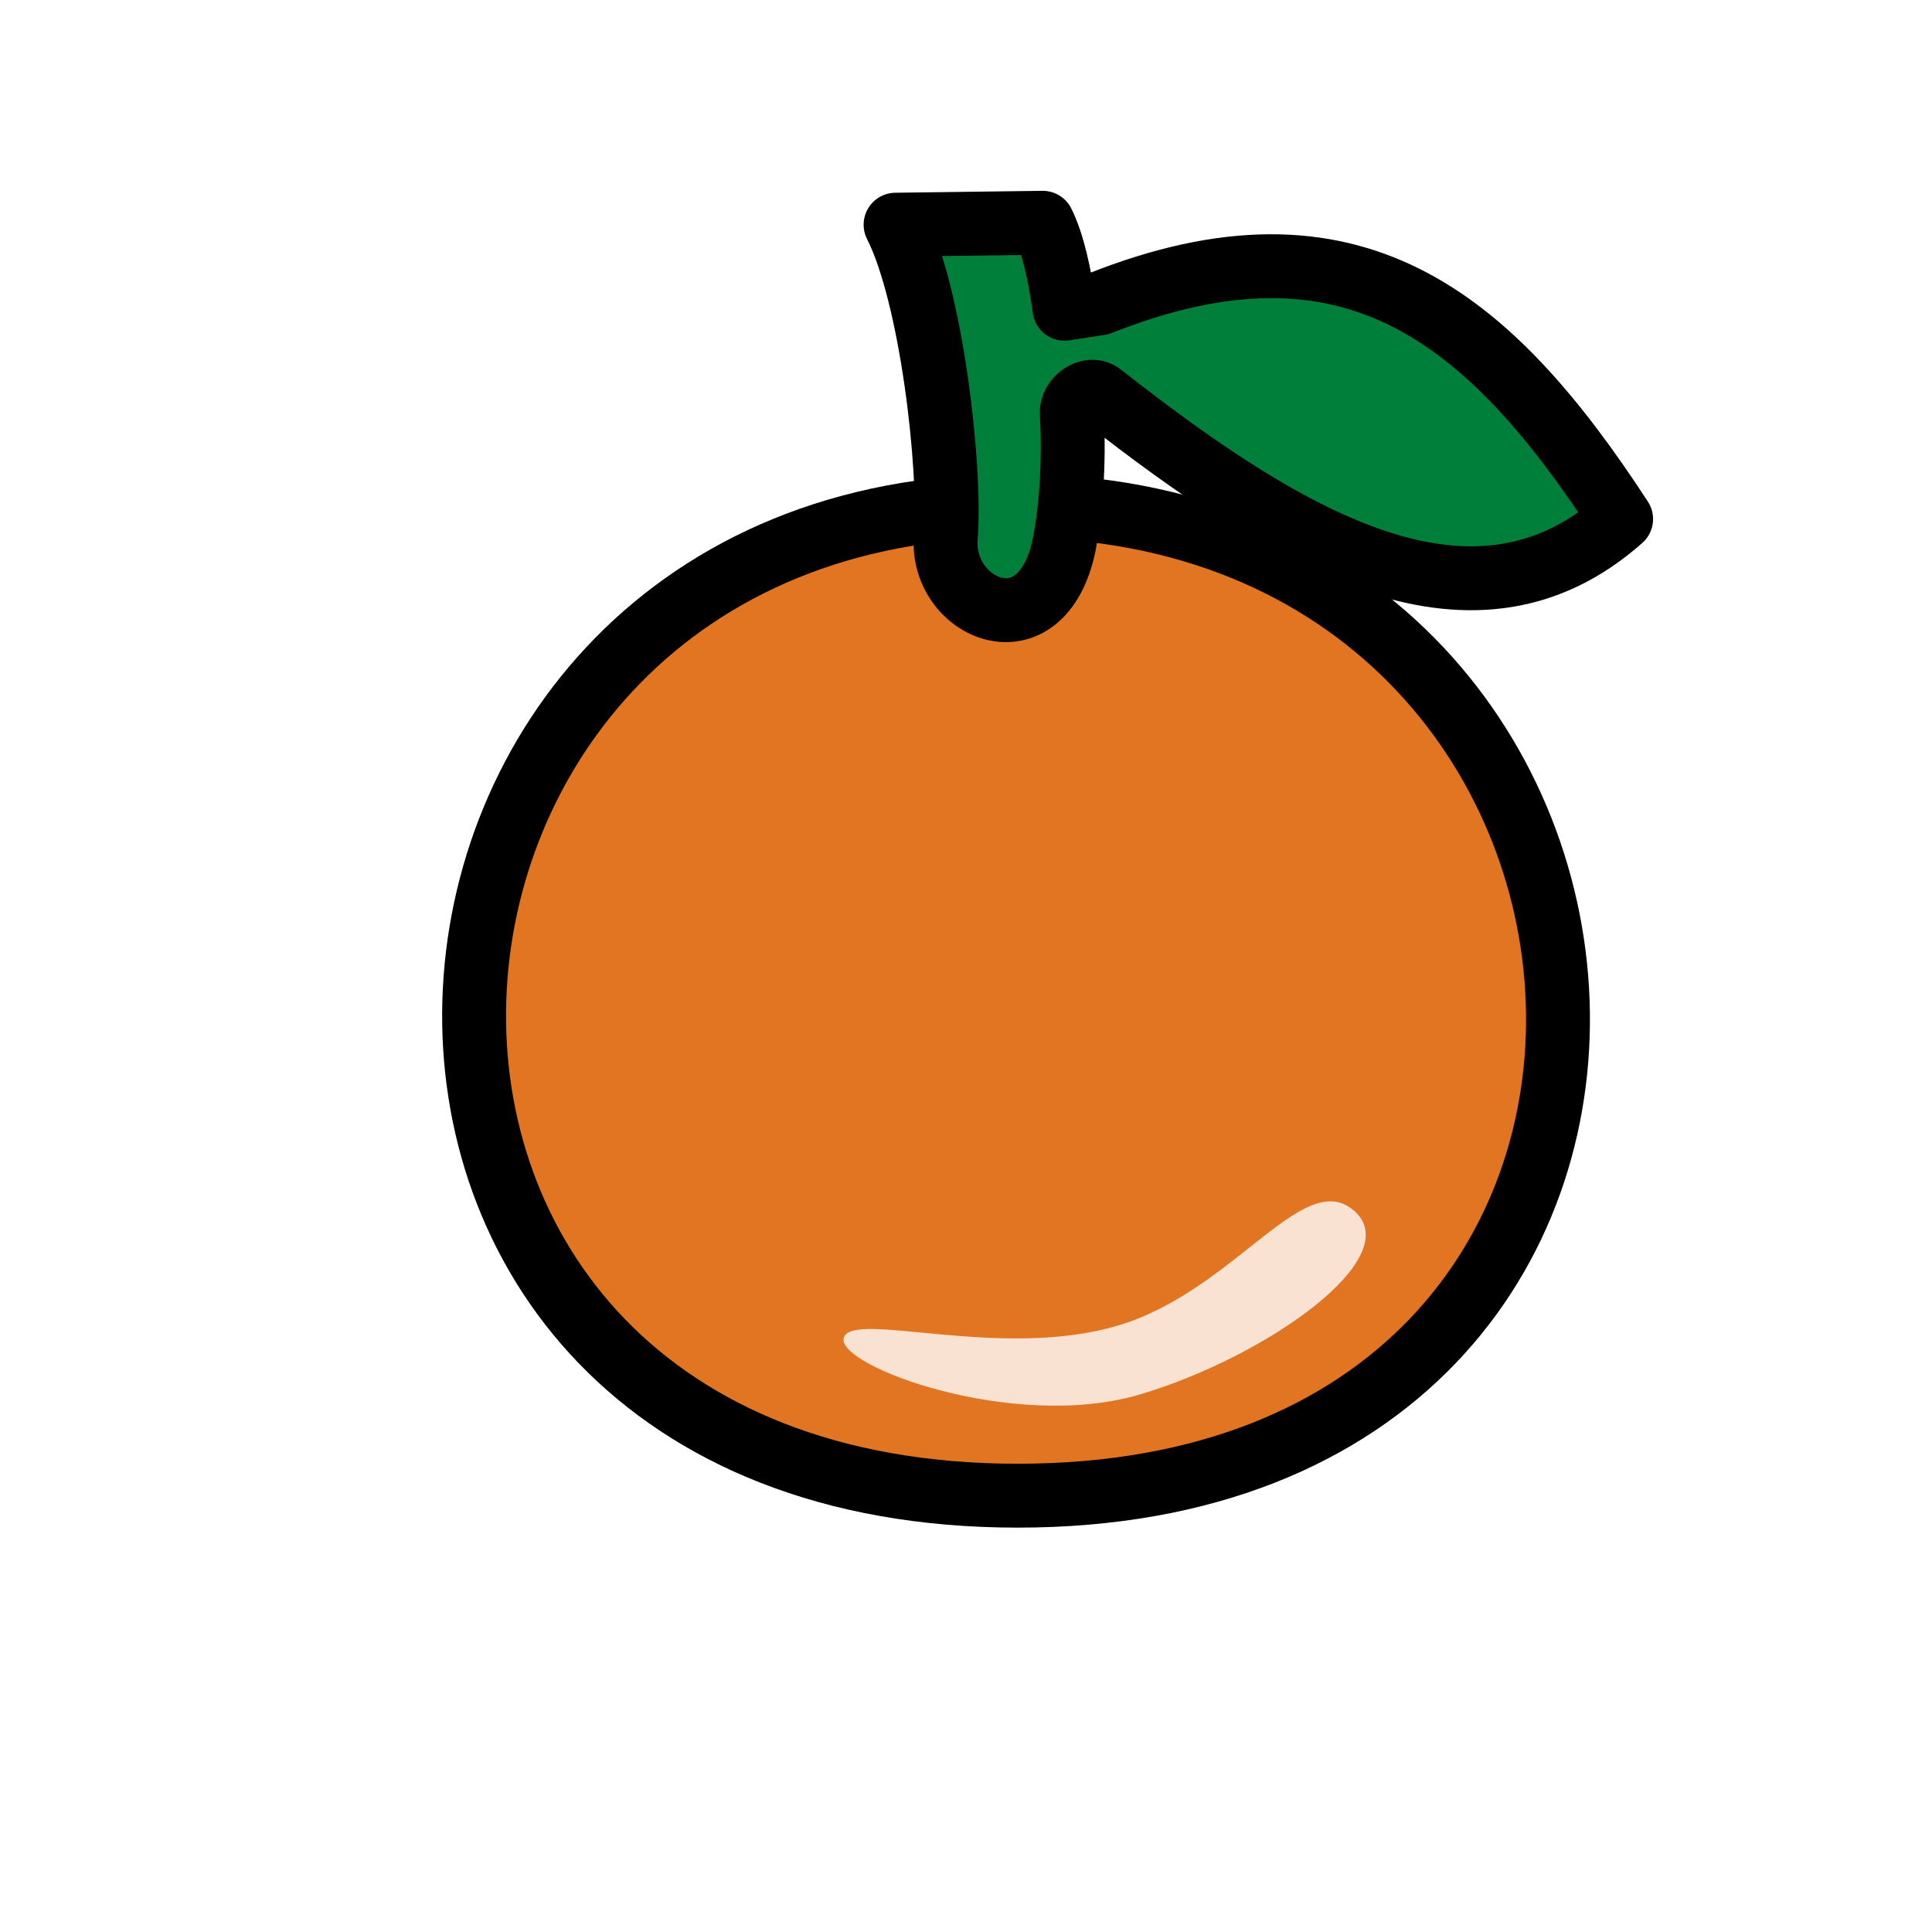
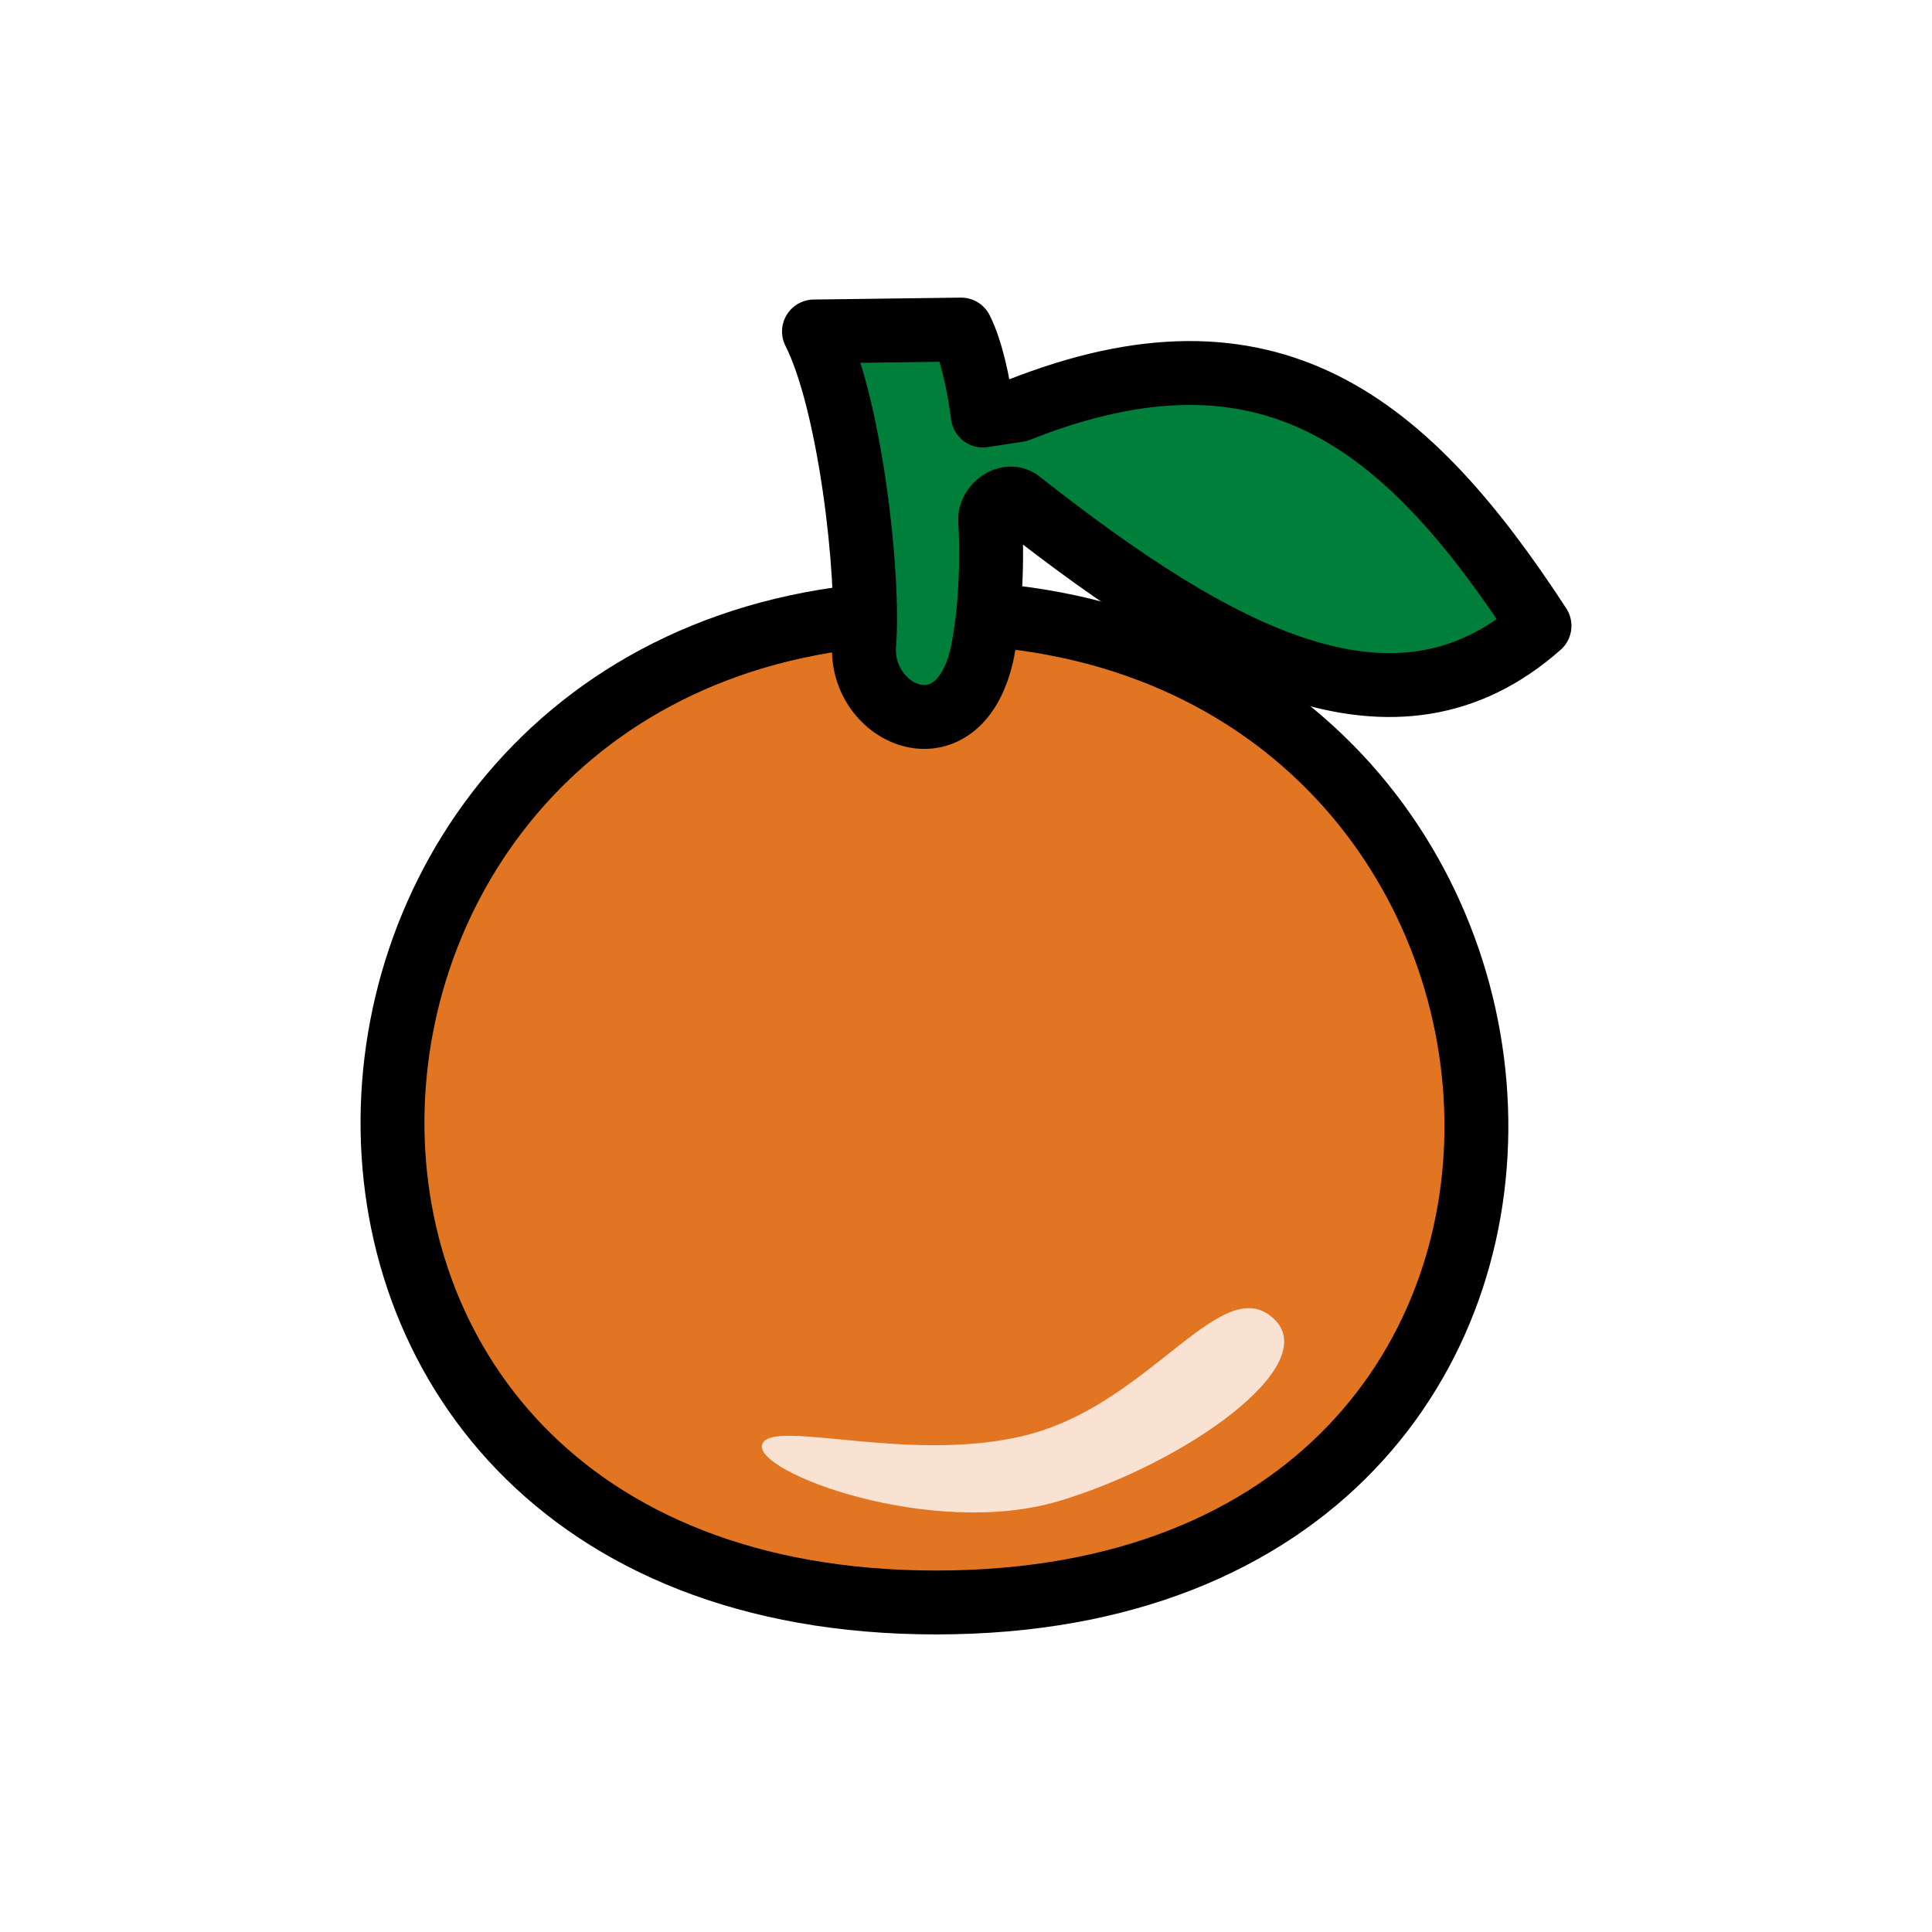
<svg xmlns="http://www.w3.org/2000/svg" xmlns:xlink="http://www.w3.org/1999/xlink" width="80" height="80" viewBox="0 0 21.167 21.167" version="1.1" id="svg8">
  <defs id="defs2" />
  <g id="layer1" transform="translate(0,-275.8333)">
-     <path style="opacity:1;vector-effect:none;fill:#e27521;fill-opacity:1;stroke:#000000;stroke-width:0.7;stroke-linecap:butt;stroke-linejoin:miter;stroke-miterlimit:4;stroke-dasharray:none;stroke-dashoffset:0;stroke-opacity:1" d="m 11.15,292.22 c -8.274,0 -7.589,-10.845 -0.038,-10.845 7.552,0 8.312,10.845 0.038,10.845 z" id="path3285-0" />
+     <path style="opacity:1;vector-effect:none;fill:#e2ad21;fill-opacity:1;stroke:#000000;stroke-width:0.7;stroke-linecap:butt;stroke-linejoin:miter;stroke-miterlimit:4;stroke-dasharray:none;stroke-dashoffset:0;stroke-opacity:1" d="m -16.634,288.261 c -5.893,0 -5.405,-8.251 -0.027,-8.251 5.378,0 5.92,8.251 0.027,8.251 z" id="path3285-0" />
    <g id="g7676" style="opacity:0.2;stroke-width:1.8;stroke-miterlimit:4;stroke-dasharray:none">
      <g id="g7680" style="display:none">
-         <path xlink:href="#path3285-0" style="opacity:1;vector-effect:none;fill:#bd1935;fill-opacity:1;stroke:#000000;stroke-width:1.8;stroke-linecap:butt;stroke-linejoin:miter;stroke-miterlimit:4;stroke-dasharray:none;stroke-dashoffset:0;stroke-opacity:1" id="path7672" d="m 11.113,281.375 c -7.552,0 -8.237,10.846 0.037,10.846 8.274,0 7.515,-10.846 -0.037,-10.846 z" transform="translate(-0.5291667,0.5291667)" />
+         <path xlink:href="#path3285-0" style="opacity:1;vector-effect:none;fill:#bd1935;fill-opacity:1;stroke:#000000;stroke-width:1.8;stroke-linecap:butt;stroke-linejoin:miter;stroke-miterlimit:4;stroke-dasharray:none;stroke-dashoffset:0;stroke-opacity:1" id="path7672" d="m 8.797,280.746 c -5.378,0 -5.866,8.25 0.027,8.25 5.893,0 5.351,-8.25 -0.027,-8.25 z" transform="translate(24.92826,1.264158)" />
        <path xlink:href="#path7649" style="fill:#007f3a;fill-opacity:1;stroke:#000000;stroke-width:1.8;stroke-linecap:round;stroke-linejoin:round;stroke-miterlimit:4;stroke-dasharray:none;stroke-opacity:1" id="path7670" d="m 11.424,278.141 -1.613,0.019 c 0.392,0.77 0.611,2.657 0.551,3.428 -0.062,0.783 1.053,1.278 1.299,0.072 0.143,-0.7 0.129,-2.783 -0.236,-3.52 z" transform="translate(-0.4346726,0.2537908)" />
      </g>
    </g>
-     <path style="opacity:0.807;fill:#fffdfd;fill-opacity:1;stroke:none;stroke-width:0.389;stroke-linecap:butt;stroke-linejoin:miter;stroke-miterlimit:4;stroke-dasharray:none;stroke-opacity:1" d="m 14.846,289.108 c 0.556,0.51 -0.968,1.589 -2.354,2.002 -1.386,0.413 -3.339,-0.314 -3.248,-0.62 0.091,-0.306 1.726,0.252 3.011,-0.136 1.285,-0.388 2.036,-1.756 2.591,-1.246 z" id="path3287-2" />
-     <path style="fill:#007f3a;fill-opacity:1;stroke:#000000;stroke-width:0.7;stroke-linecap:butt;stroke-linejoin:round;stroke-miterlimit:4;stroke-dasharray:none;stroke-opacity:1" d="m 11.66,281.793 c 0.061,-0.298 0.117,-0.847 0.082,-1.434 -0.009,-0.148 0.189,-0.307 0.327,-0.198 2.161,1.699 4.109,2.761 5.692,1.359 -1.453,-2.229 -2.952,-3.459 -5.709,-2.364 l -0.39,0.06 c -0.052,-0.385 -0.129,-0.723 -0.238,-0.942 l -1.612,0.021 c 0.392,0.77 0.61,2.656 0.55,3.427 -0.062,0.783 1.053,1.278 1.299,0.071 z" id="path7649" />
+     <path style="opacity:1;vector-effect:none;fill:#e27521;fill-opacity:1;stroke:#000000;stroke-width:0.7;stroke-linecap:butt;stroke-linejoin:miter;stroke-miterlimit:4;stroke-dasharray:none;stroke-dashoffset:0;stroke-opacity:1" d="m 10.256,293.39 c -8.274,0 -7.589,-10.845 -0.038,-10.845 7.552,0 8.312,10.845 0.038,10.845 z" id="path3285-0-7" />
+     <path style="opacity:0.807;fill:#fffdfd;fill-opacity:1;stroke:none;stroke-width:0.389;stroke-linecap:butt;stroke-linejoin:miter;stroke-miterlimit:4;stroke-dasharray:none;stroke-opacity:1" d="m 13.952,290.278 c 0.556,0.51 -0.968,1.589 -2.354,2.002 -1.386,0.413 -3.339,-0.314 -3.248,-0.62 0.091,-0.306 1.726,0.252 3.011,-0.136 1.285,-0.388 2.036,-1.756 2.591,-1.246 z" id="path3287-2-5" />
+     <path style="fill:#007f3a;fill-opacity:1;stroke:#000000;stroke-width:0.7;stroke-linecap:butt;stroke-linejoin:round;stroke-miterlimit:4;stroke-dasharray:none;stroke-opacity:1" d="m 10.766,282.963 c 0.061,-0.298 0.117,-0.847 0.082,-1.434 -0.009,-0.148 0.189,-0.307 0.327,-0.198 2.161,1.699 4.109,2.761 5.692,1.359 -1.453,-2.229 -2.952,-3.459 -5.709,-2.364 l -0.39,0.06 c -0.052,-0.385 -0.129,-0.723 -0.238,-0.942 l -1.612,0.021 c 0.392,0.77 0.61,2.656 0.55,3.427 -0.062,0.783 1.053,1.278 1.299,0.071 z" id="path7649-3" />
+     <path style="fill:#e27521;fill-opacity:1;stroke:none;stroke-width:0.198px;stroke-linecap:butt;stroke-linejoin:miter;stroke-opacity:1" d="m -18.364,281.057 c 0.315,-0.035 1.455,2.672 1.312,2.885 -0.205,0.306 -2.899,-0.734 -2.953,-1.199 -0.056,-0.48 1.036,-1.62 1.642,-1.686 z" id="path6205" />
+     <path style="fill:#e27521;fill-opacity:1;stroke:none;stroke-width:0.198px;stroke-linecap:butt;stroke-linejoin:miter;stroke-opacity:1" d="m -15.523,280.832 c 0.323,0.274 -0.763,2.86 -1.08,2.86 -0.317,-3e-5 -1.385,-2.589 -1.177,-2.872 0.286,-0.39 1.793,-0.382 2.257,0.012 z" id="path6205-5" />
+     <path style="fill:#e27521;fill-opacity:1;stroke:none;stroke-width:0.198px;stroke-linecap:butt;stroke-linejoin:miter;stroke-opacity:1" d="m -19.22,286.613 c -0.127,-0.29 2.118,-2.183 2.364,-2.11 0.353,0.105 0.161,2.986 -0.266,3.176 -0.442,0.196 -1.855,-0.508 -2.098,-1.066 z" id="path6205-0" />
+     <path style="fill:#e27521;fill-opacity:1;stroke:none;stroke-width:0.198px;stroke-linecap:butt;stroke-linejoin:miter;stroke-opacity:1" d="m -20.197,283.499 c 0.18,-0.217 2.912,0.509 2.965,0.821 0.053,0.313 -2.319,1.801 -2.633,1.643 -0.414,-0.555 -0.734,-1.98 -0.333,-2.464 z" id="path6205-5-9" />
+     <path style="fill:#e27521;fill-opacity:1;stroke:none;stroke-width:0.198px;stroke-linecap:butt;stroke-linejoin:miter;stroke-opacity:1" d="m -14.865,281.05 c -0.315,-0.034 -1.455,2.672 -1.312,2.885 0.205,0.306 2.899,-0.734 2.953,-1.199 0.056,-0.48 -1.036,-1.62 -1.642,-1.686 z" id="path6205-3" />
+     <path style="fill:#e27521;fill-opacity:1;stroke:none;stroke-width:0.198px;stroke-linecap:butt;stroke-linejoin:miter;stroke-opacity:1" d="m -13.988,286.636 c 0.12,-0.293 -2.166,-2.136 -2.41,-2.057 -0.35,0.113 -0.095,2.989 0.336,3.169 0.446,0.187 1.843,-0.549 2.074,-1.112 z" id="path6205-0-6" />
+     <path style="fill:#e27521;fill-opacity:1;stroke:none;stroke-width:0.198px;stroke-linecap:butt;stroke-linejoin:miter;stroke-opacity:1" d="m -13.152,283.742 c -0.216,-0.365 -2.948,0.271 -3.001,0.583 -0.053,0.313 2.319,1.801 2.633,1.643 0.432,-0.217 0.678,-1.703 0.368,-2.226 z" id="path6205-5-9-0" />
+     <path style="opacity:1;vector-effect:none;fill:#e2ad21;fill-opacity:1;stroke:#000000;stroke-width:0.7;stroke-linecap:butt;stroke-linejoin:miter;stroke-miterlimit:4;stroke-dasharray:none;stroke-dashoffset:0;stroke-opacity:1" d="m -12.454,293.666 c -6.654,0 -6.103,-9.316 -0.03,-9.316 6.073,0 6.684,9.316 0.03,9.316 z" id="path3285-0-6" />
+     <path style="fill:#e27521;fill-opacity:1;stroke:none;stroke-width:0.223px;stroke-linecap:butt;stroke-linejoin:miter;stroke-opacity:1" d="m -14.409,285.532 c 0.355,-0.039 1.643,3.017 1.481,3.257 -0.232,0.345 -3.273,-0.829 -3.335,-1.353 -0.063,-0.542 1.17,-1.829 1.854,-1.904 z" id="path6205-2" />
+     <path style="fill:#e27521;fill-opacity:1;stroke:none;stroke-width:0.223px;stroke-linecap:butt;stroke-linejoin:miter;stroke-opacity:1" d="m -11.201,285.277 c 0.365,0.31 -0.861,3.229 -1.219,3.229 -0.358,-2e-5 -1.564,-2.923 -1.329,-3.243 0.323,-0.44 2.024,-0.432 2.548,0.013 z" id="path6205-5-6" />
+     <path style="fill:#e27521;fill-opacity:1;stroke:none;stroke-width:0.223px;stroke-linecap:butt;stroke-linejoin:miter;stroke-opacity:1" d="m -15.375,291.805 c -0.143,-0.328 2.392,-2.465 2.67,-2.383 0.398,0.119 0.182,3.372 -0.301,3.586 -0.499,0.222 -2.094,-0.574 -2.369,-1.204 z" id="path6205-0-1" />
+     <path style="fill:#e27521;fill-opacity:1;stroke:none;stroke-width:0.223px;stroke-linecap:butt;stroke-linejoin:miter;stroke-opacity:1" d="m -16.478,288.289 c 0.203,-0.245 3.288,0.574 3.348,0.927 0.06,0.353 -2.618,2.033 -2.973,1.855 -0.467,-0.627 -0.828,-2.236 -0.375,-2.783 z" id="path6205-5-9-8" />
+     <path style="fill:#e27521;fill-opacity:1;stroke:none;stroke-width:0.223px;stroke-linecap:butt;stroke-linejoin:miter;stroke-opacity:1" d="m -10.458,285.524 c -0.355,-0.039 -1.643,3.017 -1.481,3.257 0.232,0.345 3.273,-0.829 3.335,-1.353 0.063,-0.542 -1.17,-1.829 -1.854,-1.904 z" id="path6205-3-7" />
+     <path style="fill:#e27521;fill-opacity:1;stroke:none;stroke-width:0.223px;stroke-linecap:butt;stroke-linejoin:miter;stroke-opacity:1" d="m -9.467,291.831 c 0.136,-0.331 -2.446,-2.412 -2.722,-2.323 -0.396,0.127 -0.107,3.375 0.38,3.579 0.504,0.211 2.081,-0.62 2.342,-1.256 z" id="path6205-0-6-9" />
+     <path style="fill:#e27521;fill-opacity:1;stroke:none;stroke-width:0.223px;stroke-linecap:butt;stroke-linejoin:miter;stroke-opacity:1" d="m -8.523,288.563 c -0.244,-0.412 -3.328,0.306 -3.389,0.659 -0.06,0.353 2.618,2.033 2.973,1.855 0.488,-0.245 0.766,-1.923 0.416,-2.514 z" id="path6205-5-9-0-2" />
  </g>
</svg>
